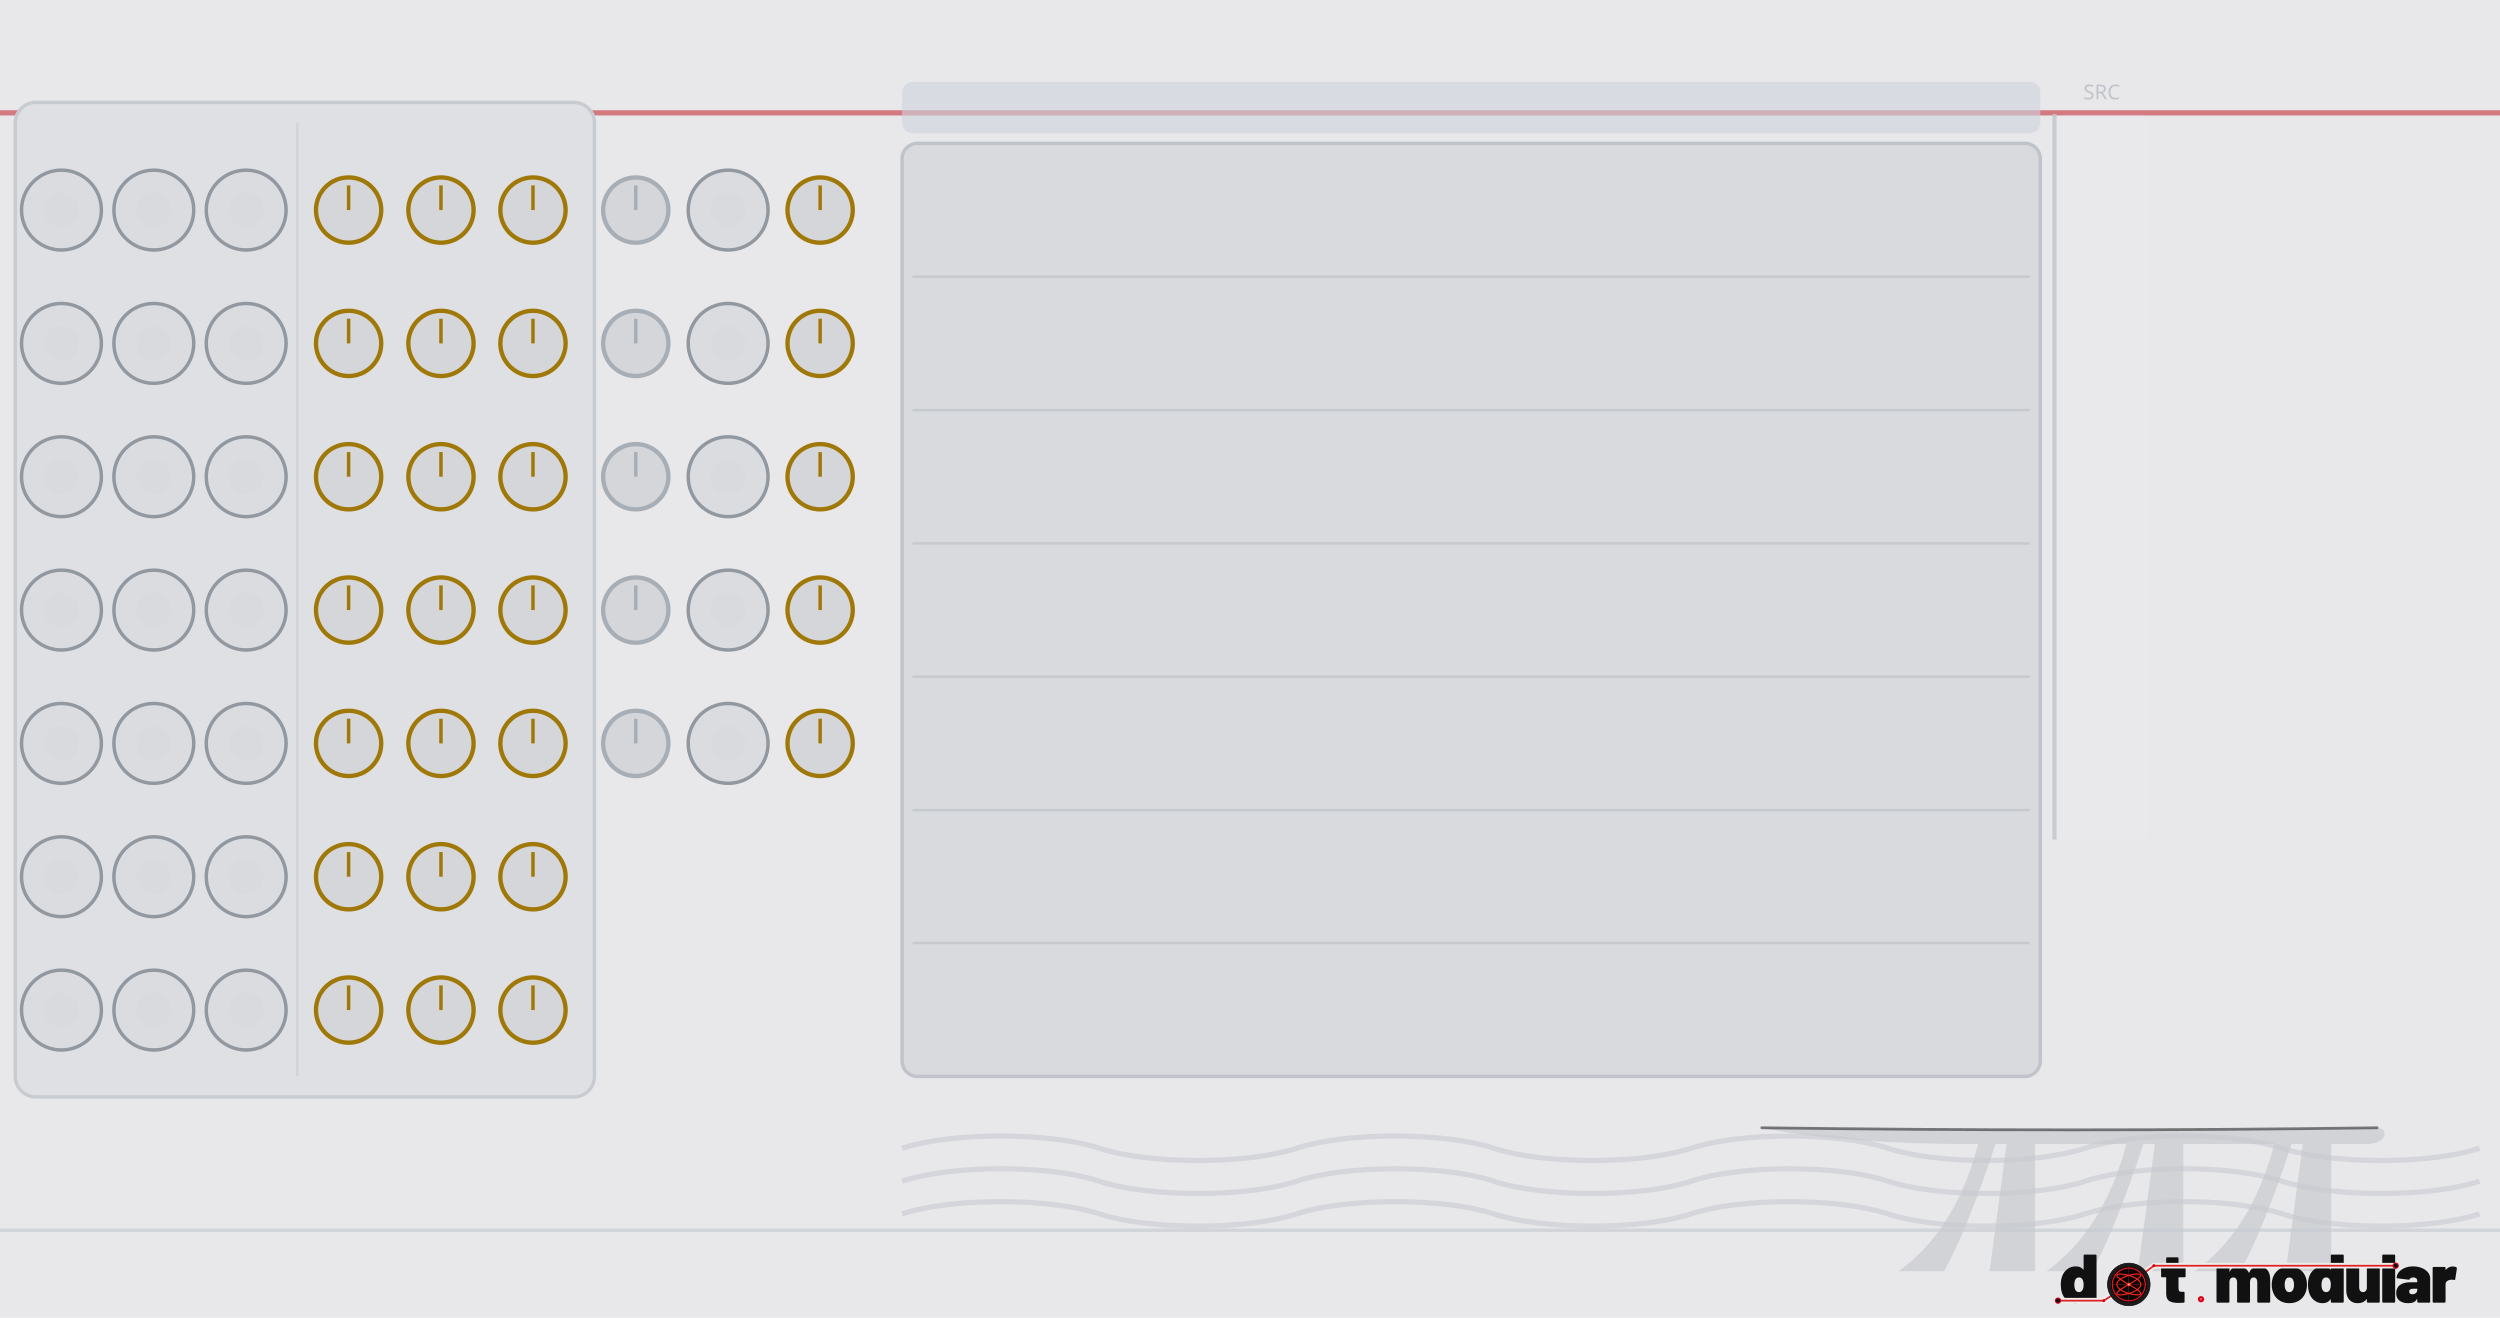
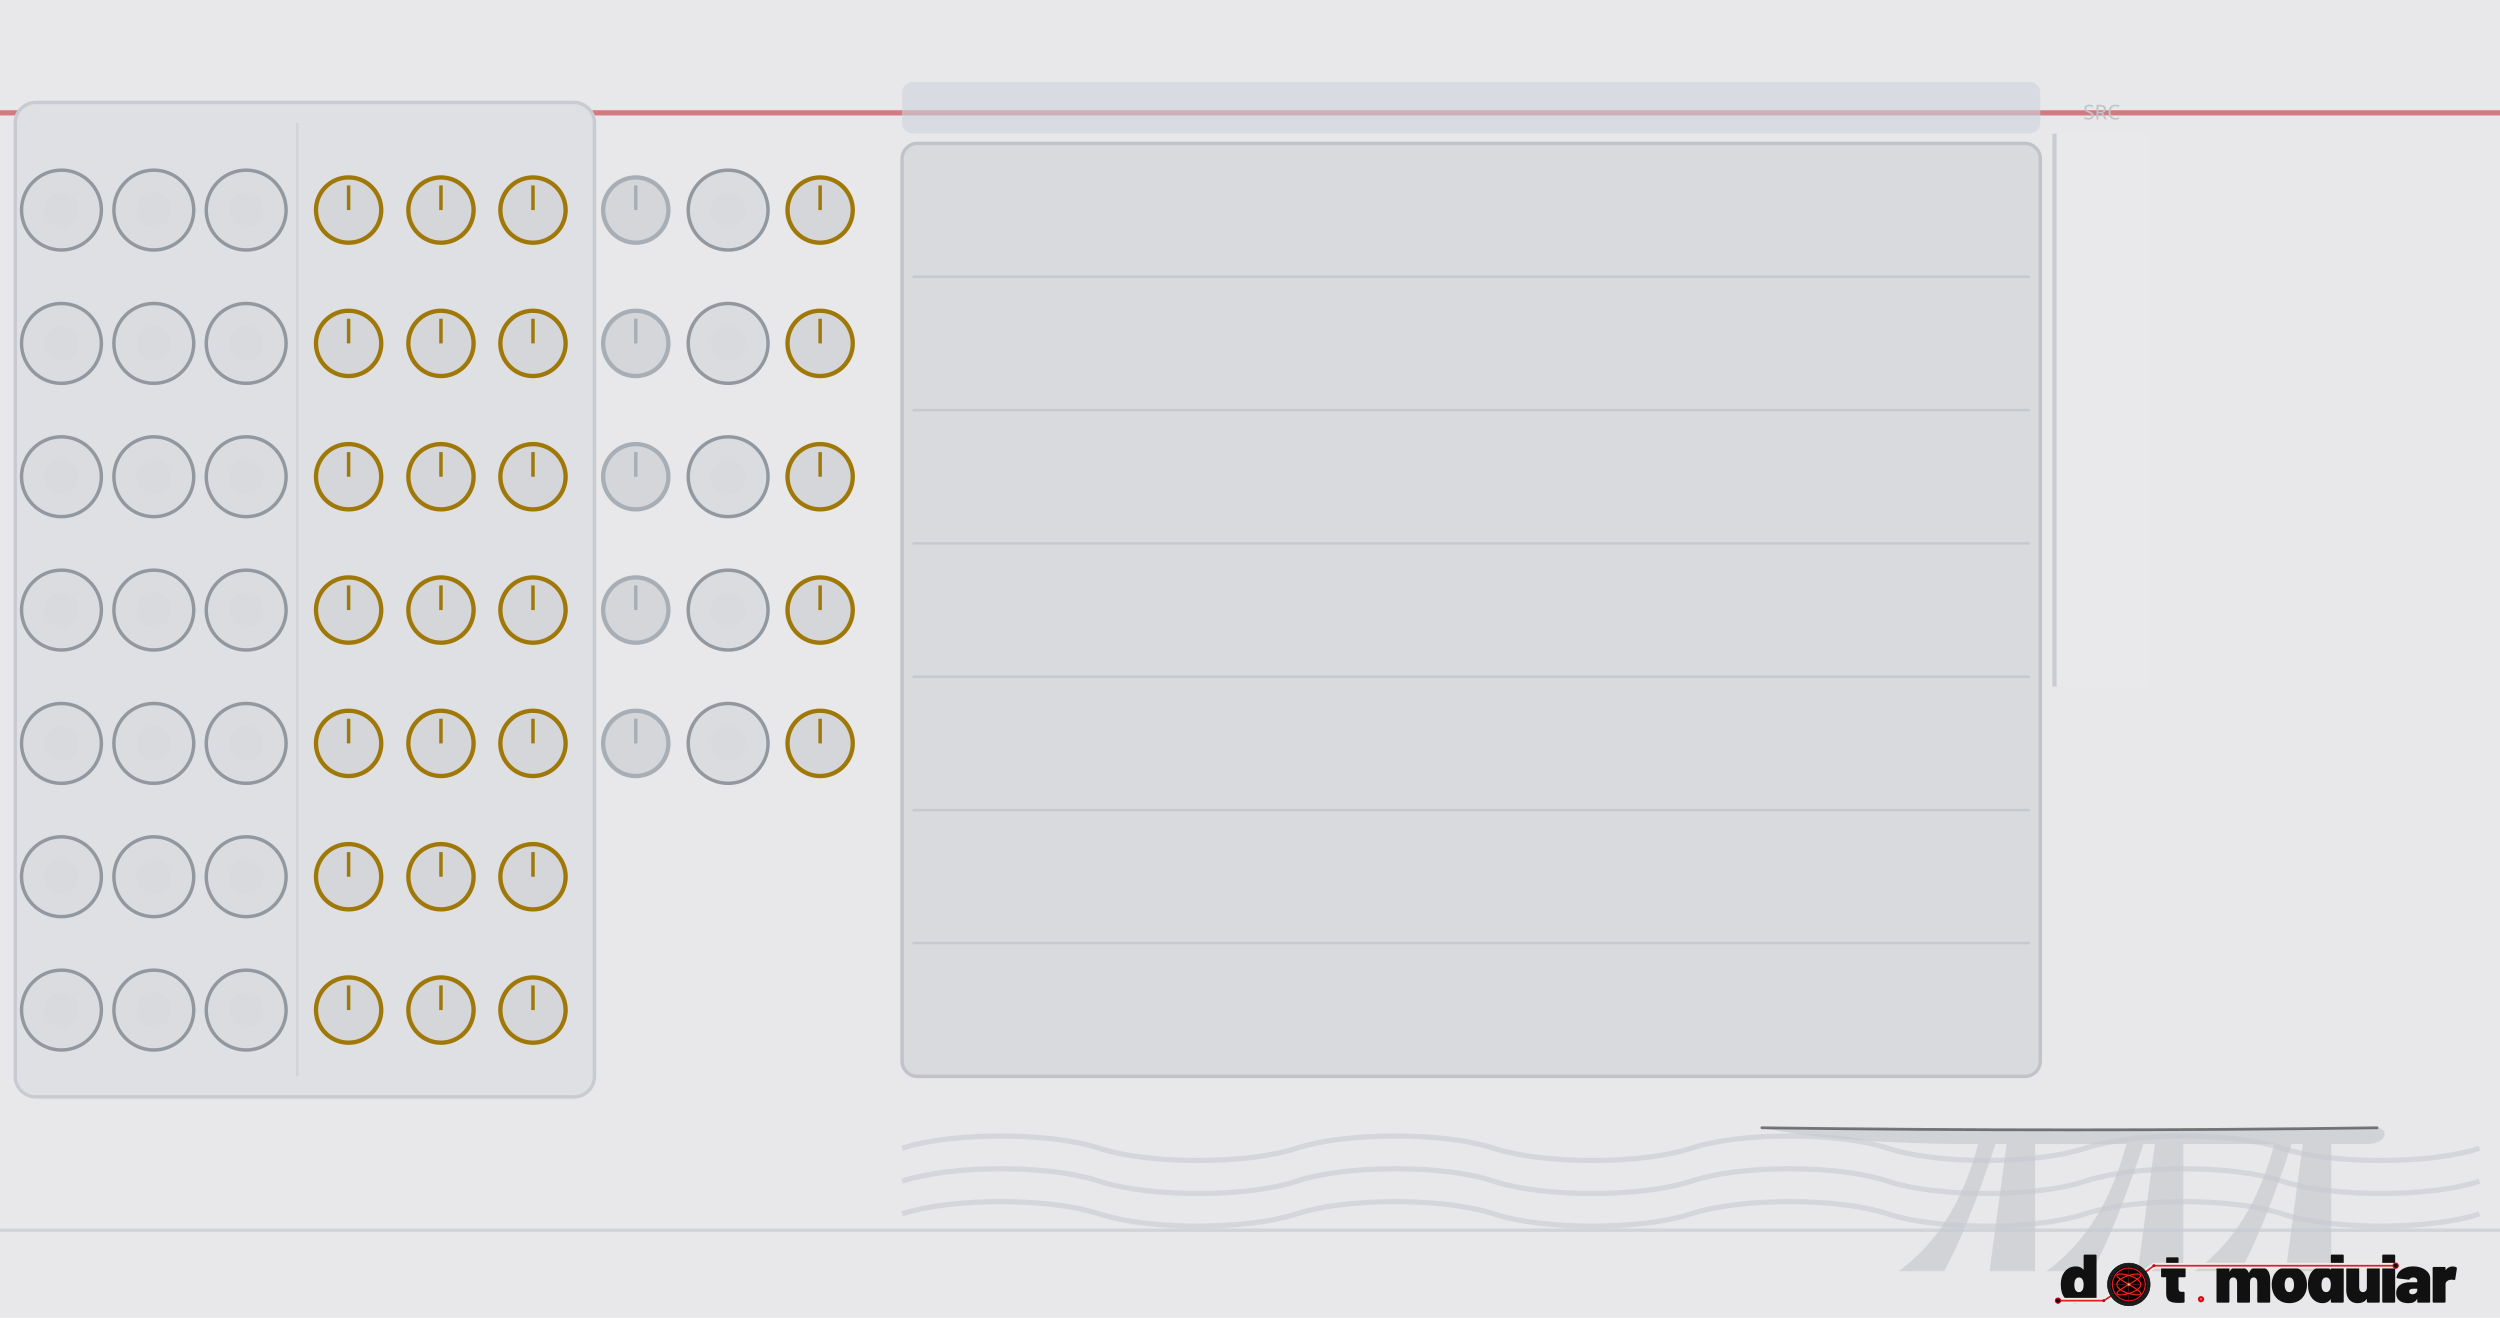
<svg xmlns="http://www.w3.org/2000/svg" width="720.0" height="379.43" viewBox="0 0 720.0 379.43">
  <g>
    <rect width="720.0" height="379.43" fill="#e8e8ea" />
    <path d="M 546.8 366.1 Q 563.2 354.3 569.7 329.5 L 574.7 329.5 Q 566.5 354.3 559.9 366.1 Z" fill="#cdcfd4" fill-opacity="0.85" />
    <path d="M 589.4 366.1 Q 605.8 354.3 612.4 329.5 L 617.3 329.5 Q 609.1 354.3 602.5 366.1 Z" fill="#cdcfd4" fill-opacity="0.85" />
    <path d="M 632.1 366.1 Q 648.5 354.3 655.0 329.5 L 660.0 329.5 Q 651.8 354.3 645.2 366.1 Z" fill="#cdcfd4" fill-opacity="0.85" />
    <polygon points="573.0,366.1 577.9,329.5 586.1,329.5 586.1,366.1" fill="#cdcfd4" fill-opacity="0.85" />
    <polygon points="615.7,366.1 620.6,329.5 628.8,329.5 628.8,366.1" fill="#cdcfd4" fill-opacity="0.85" />
    <polygon points="658.3,366.1 663.2,329.5 671.4,329.5 671.4,366.1" fill="#cdcfd4" fill-opacity="0.85" />
    <path d="M 507.4 324.8 Q 597.6 326.0 684.6 324.8 C 687.9 324.8 687.9 329.5 681.3 329.5 L 569.7 329.5 Q 530.4 329.5 507.4 324.8 Z" fill="#cdcfd4" fill-opacity="0.85" />
    <path d="M 507.4 324.8 Q 597.6 326.0 684.6 324.8" fill="none" stroke="#2a2a2e" stroke-width="0.8" stroke-opacity="0.595" stroke-linecap="round" />
    <path d="M 259.8 330.7 C 274.0 326.0 302.4 326.0 316.6 330.7 C 330.8 335.4 359.2 335.4 373.4 330.7 C 387.6 326.0 416.0 326.0 430.2 330.7 C 444.4 335.4 472.8 335.4 487.0 330.7 C 501.2 326.0 529.6 326.0 543.7 330.7 C 557.9 335.4 586.3 335.4 600.5 330.7 C 614.7 326.0 643.1 326.0 657.3 330.7 C 671.5 335.4 699.9 335.4 714.1 330.7 " fill="none" stroke="#c8cad0" stroke-width="1.5" stroke-opacity="0.6" />
    <path d="M 259.8 340.2 C 274.0 335.4 302.4 335.4 316.6 340.2 C 330.8 344.9 359.2 344.9 373.4 340.2 C 387.6 335.4 416.0 335.4 430.2 340.2 C 444.4 344.9 472.8 344.9 487.0 340.2 C 501.2 335.4 529.6 335.4 543.7 340.2 C 557.9 344.9 586.3 344.9 600.5 340.2 C 614.7 335.4 643.1 335.4 657.3 340.2 C 671.5 344.9 699.9 344.9 714.1 340.2 " fill="none" stroke="#c8cad0" stroke-width="1.5" stroke-opacity="0.6" />
    <path d="M 259.8 349.6 C 274.0 344.9 302.4 344.9 316.6 349.6 C 330.8 354.3 359.2 354.3 373.4 349.6 C 387.6 344.9 416.0 344.9 430.2 349.6 C 444.4 354.3 472.8 354.3 487.0 349.6 C 501.2 344.9 529.6 344.9 543.7 349.6 C 557.9 354.3 586.3 354.3 600.5 349.6 C 614.7 344.9 643.1 344.9 657.3 349.6 C 671.5 354.3 699.9 354.3 714.1 349.6 " fill="none" stroke="#c8cad0" stroke-width="1.5" stroke-opacity="0.6" />
    <line x1="0" y1="32.5" x2="720.0" y2="32.5" stroke="#c0202a" stroke-width="1.5" stroke-opacity="0.55" />
    <line x1="0" y1="354.3" x2="720.0" y2="354.3" stroke="#c8ccd2" stroke-width="1" stroke-opacity="0.7" />
    <rect x="4.4" y="29.5" width="166.8" height="286.4" rx="5.9" fill="#dfe0e3" stroke="#c8ccd2" stroke-width="1" />
    <line x1="85.6" y1="35.4" x2="85.6" y2="310.0" stroke="#c8ccd2" stroke-width="0.75" stroke-opacity="0.6" />
    <rect x="259.8" y="23.6" width="327.8" height="14.8" rx="3.0" fill="#cdd4dc" fill-opacity="0.6" />
    <rect x="259.8" y="41.3" width="327.8" height="268.7" rx="4.4" fill="#d8dade" stroke="#c0c4ca" stroke-width="1" />
    <line x1="262.8" y1="79.7" x2="584.6" y2="79.7" stroke="#c0c4ca" stroke-width="0.75" stroke-opacity="0.7" />
    <line x1="262.8" y1="118.1" x2="584.6" y2="118.1" stroke="#c0c4ca" stroke-width="0.75" stroke-opacity="0.7" />
    <line x1="262.8" y1="156.5" x2="584.6" y2="156.5" stroke="#c0c4ca" stroke-width="0.75" stroke-opacity="0.7" />
    <line x1="262.8" y1="194.9" x2="584.6" y2="194.9" stroke="#c0c4ca" stroke-width="0.75" stroke-opacity="0.7" />
    <line x1="262.8" y1="233.3" x2="584.6" y2="233.3" stroke="#c0c4ca" stroke-width="0.75" stroke-opacity="0.7" />
    <line x1="262.8" y1="271.6" x2="584.6" y2="271.6" stroke="#c0c4ca" stroke-width="0.75" stroke-opacity="0.7" />
-     <rect x="591.5" y="32.8" width="27.7" height="209.1" rx="3.0" fill="#ffffff" fill-opacity="0.05" />
-     <line x1="591.7" y1="32.8" x2="591.7" y2="241.8" stroke="#c0c4ca" stroke-width="1.2" stroke-opacity="0.8" />
-     <text x="605.3" y="28.6" font-family="sans-serif" font-size="5.9" fill="#c0c4ca" text-anchor="middle">SRC</text>
+     <rect x="591.5" y="38.5" width="27.7" height="159.2" rx="3.0" fill="#ffffff" fill-opacity="0.05" />
+     <line x1="591.7" y1="38.5" x2="591.7" y2="197.7" stroke="#c0c4ca" stroke-width="1.2" stroke-opacity="0.8" />
+     <text x="605.3" y="34.4" font-family="sans-serif" font-size="5.9" fill="#c0c4ca" text-anchor="middle">SRC</text>
  </g>
  <g>
    <g transform="translate(590.55,360.24) scale(0.17977) translate(-26.00,-65.00)">
      <g transform="translate(40.00,148.00) scale(0.11,-0.11)">
        <path d="M370 700H528Q535 700 539.0 696.0Q543 692 543 685V15Q543 8 539.0 4.0Q535 0 528 0H370Q363 0 359.0 4.0Q355 8 355 15V45Q355 48 353.0 49.0Q351 50 349 47Q312 -8 233 -8Q166 -8 112.5 34.5Q59 77 37 150Q22 200 22 262Q22 334 44 390Q68 451 119.0 489.5Q170 528 241 528Q314 528 349 482Q351 480 353.0 480.5Q355 481 355 484V685Q355 692 359.0 696.0Q363 700 370 700ZM355 259Q355 307 339 336Q321 367 287 367Q251 367 234 334Q219 306 219 259Q219 214 234 186Q252 153 287 153Q322 153 340 187Q355 216 355 259Z" fill="#111111" />
      </g>
      <g transform="translate(201.37,148.00) scale(0.11,-0.11)">
        <path d="M358 370H275Q270 370 270 365V208Q270 158 306 158H343Q350 158 354.0 154.0Q358 150 358 143V15Q358 1 343 -1Q304 -4 268 -4Q177 -4 134.0 24.0Q91 52 90 130V365Q90 370 85 370H31Q24 370 20.0 374.0Q16 378 16 385V505Q16 512 20.0 516.0Q24 520 31 520H85Q90 520 90 525V645Q90 652 94.0 656.0Q98 660 105 660H255Q262 660 266.0 656.0Q270 652 270 645V525Q270 520 275 520H358Q365 520 369.0 516.0Q373 512 373 505V385Q373 378 369.0 374.0Q365 370 358 370Z" fill="#111111" />
      </g>
      <g transform="translate(288.27,148.00) scale(0.11,-0.11)">
        <path d="M815 341V15Q815 8 811.0 4.0Q807 0 800 0H642Q635 0 631.0 4.0Q627 8 627 15V300Q627 330 612.5 348.5Q598 367 575 367Q551 367 536.0 348.5Q521 330 521 300V15Q521 8 517.0 4.0Q513 0 506 0H348Q341 0 337.0 4.0Q333 8 333 15V300Q333 330 317.5 348.5Q302 367 277 367Q255 367 240.5 353.5Q226 340 222 317Q221 315 221 311V15Q221 8 217.0 4.0Q213 0 206 0H48Q41 0 37.0 4.0Q33 8 33 15V505Q33 512 37.0 516.0Q41 520 48 520H206Q213 520 217.0 516.0Q221 512 221 505V455Q221 451 223.0 451.0Q225 451 227 454Q265 528 355 528Q406 528 444.5 504.5Q483 481 503 437Q506 432 509 438Q529 483 564.5 505.5Q600 528 648 528Q727 528 771.0 479.0Q815 430 815 341Z" fill="#111111" />
      </g>
      <g transform="translate(377.92,148.00) scale(0.11,-0.11)">
        <path d="M32 181Q22 217 22 261Q22 310 34 350Q58 433 122.5 480.5Q187 528 280 528Q373 528 436.5 480.5Q500 433 524 352Q536 310 536 263Q536 225 528 187Q507 97 441.5 44.5Q376 -8 279 -8Q184 -8 118.5 43.0Q53 94 32 181ZM343 217Q347 236 347 262Q347 285 342 308Q327 367 279 367Q229 367 216 308Q211 291 211 262Q211 236 215 217Q230 153 279 153Q305 153 321.0 170.5Q337 188 343 217Z" fill="#111111" />
      </g>
      <g transform="translate(436.00,148.00) scale(0.11,-0.11)">
        <path d="M370 700H528Q535 700 539.0 696.0Q543 692 543 685V15Q543 8 539.0 4.0Q535 0 528 0H370Q363 0 359.0 4.0Q355 8 355 15V45Q355 48 353.0 49.0Q351 50 349 47Q312 -8 233 -8Q166 -8 112.5 34.5Q59 77 37 150Q22 200 22 262Q22 334 44 390Q68 451 119.0 489.5Q170 528 241 528Q314 528 349 482Q351 480 353.0 480.5Q355 481 355 484V685Q355 692 359.0 696.0Q363 700 370 700ZM355 259Q355 307 339 336Q321 367 287 367Q251 367 234 334Q219 306 219 259Q219 214 234 186Q252 153 287 153Q322 153 340 187Q355 216 355 259Z" fill="#111111" />
      </g>
      <g transform="translate(496.39,148.00) scale(0.11,-0.11)">
        <path d="M346 520H504Q511 520 515.0 516.0Q519 512 519 505V15Q519 8 515.0 4.0Q511 0 504 0H346Q339 0 335.0 4.0Q331 8 331 15V48Q331 51 329.0 52.0Q327 53 325 50Q284 -8 197 -8Q121 -8 76.0 41.5Q31 91 31 179V505Q31 512 35.0 516.0Q39 520 46 520H204Q211 520 215.0 516.0Q219 512 219 505V220Q219 190 234.5 171.5Q250 153 275 153Q297 153 311.5 166.5Q326 180 330 203Q331 205 331 209V505Q331 512 335.0 516.0Q339 520 346 520Z" fill="#111111" />
      </g>
      <g transform="translate(553.81,148.00) scale(0.11,-0.11)">
        <path d="M33 15V685Q33 692 37.0 696.0Q41 700 48 700H206Q213 700 217.0 696.0Q221 692 221 685V15Q221 8 217.0 4.0Q213 0 206 0H48Q41 0 37.0 4.0Q33 8 33 15Z" fill="#111111" />
      </g>
      <g transform="translate(578.45,148.00) scale(0.11,-0.11)">
        <path d="M507 355V15Q507 8 503.0 4.0Q499 0 492 0H334Q327 0 323.0 4.0Q319 8 319 15V50Q319 54 317.5 54.5Q316 55 314 52Q297 21 267.0 6.5Q237 -8 188 -8Q106 -8 59.0 29.5Q12 67 12 139Q12 215 65.5 256.0Q119 297 221 297H314Q319 297 319 302V320Q319 341 303.5 354.0Q288 367 262 367Q244 367 230.0 361.0Q216 355 210 345Q206 338 202.5 335.5Q199 333 193 334L32 354Q18 356 18 366Q22 411 54.0 448.0Q86 485 139.5 506.5Q193 528 259 528Q327 528 384.0 505.0Q441 482 474.0 442.0Q507 402 507 355ZM319 185V198Q319 203 314 203H264Q201 203 201 162Q201 144 212.5 133.0Q224 122 246 122Q278 122 298.5 139.0Q319 156 319 185Z" fill="#111111" />
      </g>
      <g transform="translate(634.55,148.00) scale(0.11,-0.11)">
        <path d="M379 514Q388 509 386 495L362 341Q361 333 356.5 331.0Q352 329 344 331Q326 335 312 335Q297 335 284 332Q258 327 239.5 310.5Q221 294 221 266V15Q221 8 217.0 4.0Q213 0 206 0H48Q41 0 37.0 4.0Q33 8 33 15V505Q33 512 37.0 516.0Q41 520 48 520H206Q213 520 217.0 516.0Q221 512 221 505V481Q221 478 223.0 477.0Q225 476 226 478Q264 527 325 527Q359 527 379 514Z" fill="#111111" />
      </g>
      <path d="M 38.0,144.8 L 111.3,144.8 L 151.4,118.8 L 191.6,88.8 L 578.9,88.8" fill="none" stroke="#f0ede8" stroke-width="9.0" stroke-linecap="round" stroke-linejoin="round" />
      <path d="M 38.0,144.8 L 111.3,144.8 L 151.4,118.8 L 191.6,88.8 L 578.9,88.8" fill="none" stroke="#d4001a" stroke-width="2.60" stroke-linecap="round" stroke-linejoin="round" />
      <path d="M 38.0,144.8 L 111.3,144.8 L 151.4,118.8 L 191.6,88.8 L 578.9,88.8" fill="none" stroke="#ff5533" stroke-width="0.88" stroke-linecap="round" stroke-linejoin="round" opacity="0.7" />
      <circle cx="38.0" cy="144.8" r="4.2" fill="#0d0d0d" stroke="#d4001a" stroke-width="1.76" />
      <circle cx="578.9" cy="88.8" r="4.2" fill="#0d0d0d" stroke="#d4001a" stroke-width="1.76" />
      <circle cx="111.3" cy="144.8" r="2.4" fill="#d4001a" />
      <circle cx="191.6" cy="88.8" r="2.4" fill="#d4001a" />
      <g transform="translate(151.430,118.850)">
        <circle r="34.100" fill="#1c1c1c" stroke="#000000" stroke-width="1.023" />
        <circle r="28.644" fill="#0a0202" />
        <g stroke="#a83020" stroke-width="0.682" opacity="0.9">
          <line x1="-28.644" y1="0" x2="28.644" y2="0" />
          <line x1="0" y1="-28.644" x2="0" y2="28.644" />
        </g>
        <g stroke="#7a2018" stroke-width="0.443" opacity="0.6">
          <line x1="-28.644" y1="-14.322" x2="28.644" y2="-14.322" />
          <line x1="-14.322" y1="-28.644" x2="-14.322" y2="28.644" />
          <line x1="-28.644" y1="14.322" x2="28.644" y2="14.322" />
          <line x1="14.322" y1="-28.644" x2="14.322" y2="28.644" />
        </g>
        <path d="M 19.10,0.00 L 19.01,1.05 L 18.76,2.09 L 18.34,3.13 L 17.76,4.16 L 17.01,5.16 L 16.12,6.15 L 15.09,7.11 L 13.92,8.05 L 12.63,8.95 L 11.22,9.82 L 9.72,10.65 L 8.13,11.44 L 6.47,12.18 L 4.75,12.87 L 2.99,13.52 L 1.20,14.11 L -0.60,14.64 L -2.39,15.12 L -4.17,15.54 L -5.90,15.89 L -7.58,16.18 L -9.20,16.41 L -10.73,16.58 L -12.17,16.68 L -13.50,16.71 L -14.71,16.68 L -15.79,16.58 L -16.73,16.41 L -17.53,16.18 L -18.16,15.89 L -18.64,15.54 L -18.95,15.12 L -19.09,14.64 L -19.06,14.11 L -18.86,13.52 L -18.50,12.87 L -17.97,12.18 L -17.28,11.44 L -16.44,10.65 L -15.45,9.82 L -14.32,8.95 L -13.07,8.05 L -11.70,7.11 L -10.23,6.15 L -8.67,5.16 L -7.03,4.16 L -5.33,3.13 L -3.58,2.09 L -1.80,1.05 L -0.00,0.00 L 1.80,-1.05 L 3.58,-2.09 L 5.33,-3.13 L 7.03,-4.16 L 8.67,-5.16 L 10.23,-6.15 L 11.70,-7.11 L 13.07,-8.05 L 14.32,-8.95 L 15.45,-9.82 L 16.44,-10.65 L 17.28,-11.44 L 17.97,-12.18 L 18.50,-12.87 L 18.86,-13.52 L 19.06,-14.11 L 19.09,-14.64 L 18.95,-15.12 L 18.64,-15.54 L 18.16,-15.89 L 17.53,-16.18 L 16.73,-16.41 L 15.79,-16.58 L 14.71,-16.68 L 13.50,-16.71 L 12.17,-16.68 L 10.73,-16.58 L 9.20,-16.41 L 7.58,-16.18 L 5.90,-15.89 L 4.17,-15.54 L 2.39,-15.12 L 0.60,-14.64 L -1.20,-14.11 L -2.99,-13.52 L -4.75,-12.87 L -6.47,-12.18 L -8.13,-11.44 L -9.72,-10.65 L -11.22,-9.82 L -12.63,-8.95 L -13.92,-8.05 L -15.09,-7.11 L -16.12,-6.15 L -17.01,-5.16 L -17.76,-4.16 L -18.34,-3.13 L -18.76,-2.09 L -19.01,-1.05 L -19.10,-0.00 L -19.01,1.05 L -18.76,2.09 L -18.34,3.13 L -17.76,4.16 L -17.01,5.16 L -16.12,6.15 L -15.09,7.11 L -13.92,8.05 L -12.63,8.95 L -11.22,9.82 L -9.72,10.65 L -8.13,11.44 L -6.47,12.18 L -4.75,12.87 L -2.99,13.52 L -1.20,14.11 L 0.60,14.64 L 2.39,15.12 L 4.17,15.54 L 5.90,15.89 L 7.58,16.18 L 9.20,16.41 L 10.73,16.58 L 12.17,16.68 L 13.50,16.71 L 14.71,16.68 L 15.79,16.58 L 16.73,16.41 L 17.53,16.18 L 18.16,15.89 L 18.64,15.54 L 18.95,15.12 L 19.09,14.64 L 19.06,14.11 L 18.86,13.52 L 18.50,12.87 L 17.97,12.18 L 17.28,11.44 L 16.44,10.65 L 15.45,9.82 L 14.32,8.95 L 13.07,8.05 L 11.70,7.11 L 10.23,6.15 L 8.67,5.16 L 7.03,4.16 L 5.33,3.13 L 3.58,2.09 L 1.80,1.05 L 0.00,0.00 L -1.80,-1.05 L -3.58,-2.09 L -5.33,-3.13 L -7.03,-4.16 L -8.67,-5.16 L -10.23,-6.15 L -11.70,-7.11 L -13.07,-8.05 L -14.32,-8.95 L -15.45,-9.82 L -16.44,-10.65 L -17.28,-11.44 L -17.97,-12.18 L -18.50,-12.87 L -18.86,-13.52 L -19.06,-14.11 L -19.09,-14.64 L -18.95,-15.12 L -18.64,-15.54 L -18.16,-15.89 L -17.53,-16.18 L -16.73,-16.41 L -15.79,-16.58 L -14.71,-16.68 L -13.50,-16.71 L -12.17,-16.68 L -10.73,-16.58 L -9.20,-16.41 L -7.58,-16.18 L -5.90,-15.89 L -4.17,-15.54 L -2.39,-15.12 L -0.60,-14.64 L 1.20,-14.11 L 2.99,-13.52 L 4.75,-12.87 L 6.47,-12.18 L 8.13,-11.44 L 9.72,-10.65 L 11.22,-9.82 L 12.63,-8.95 L 13.92,-8.05 L 15.09,-7.11 L 16.12,-6.15 L 17.01,-5.16 L 17.76,-4.16 L 18.34,-3.13 L 18.76,-2.09 L 19.01,-1.05 L 19.10,-0.00 Z" fill="none" stroke="#ff2a1a" stroke-width="1.705" stroke-linejoin="round" />
        <circle r="26.257" fill="none" stroke="#d4001a" stroke-width="1.876" />
        <circle r="26.257" fill="none" stroke="#ff5533" stroke-width="0.614" opacity="0.7" />
        <circle r="2.899" fill="#ff3322" />
        <circle r="1.364" fill="#ffccbb" />
      </g>
      <circle cx="267.1" cy="142.5" r="5.0" fill="#d4001a" />
      <circle cx="267.1" cy="142.5" r="2.0" fill="#ff5544" />
    </g>
  </g>
  <g>
    <circle cx="17.7" cy="60.5" r="11.5" fill="#dadce0" stroke="#9298a0" stroke-width="1" />
    <circle cx="17.7" cy="60.5" r="5.0" fill="#d8dade" />
    <circle cx="44.3" cy="60.5" r="11.5" fill="#dadce0" stroke="#9298a0" stroke-width="1" />
    <circle cx="44.3" cy="60.5" r="5.0" fill="#d8dade" />
    <circle cx="70.9" cy="60.5" r="11.5" fill="#dadce0" stroke="#9298a0" stroke-width="1" />
    <circle cx="70.9" cy="60.5" r="5.0" fill="#d8dade" />
    <circle cx="100.4" cy="60.5" r="9.4" fill="#d4d6d9" stroke="#a07808" stroke-width="1.25" />
    <line x1="100.4" y1="60.5" x2="100.4" y2="53.4" stroke="#a07808" stroke-width="1" />
    <circle cx="127.0" cy="60.5" r="9.4" fill="#d4d6d9" stroke="#a07808" stroke-width="1.25" />
    <line x1="127.0" y1="60.5" x2="127.0" y2="53.4" stroke="#a07808" stroke-width="1" />
    <circle cx="153.5" cy="60.5" r="9.4" fill="#d4d6d9" stroke="#a07808" stroke-width="1.25" />
    <line x1="153.5" y1="60.5" x2="153.5" y2="53.4" stroke="#a07808" stroke-width="1" />
    <circle cx="17.7" cy="98.9" r="11.5" fill="#dadce0" stroke="#9298a0" stroke-width="1" />
    <circle cx="17.7" cy="98.9" r="5.0" fill="#d8dade" />
    <circle cx="44.3" cy="98.9" r="11.5" fill="#dadce0" stroke="#9298a0" stroke-width="1" />
    <circle cx="44.3" cy="98.9" r="5.0" fill="#d8dade" />
    <circle cx="70.9" cy="98.9" r="11.5" fill="#dadce0" stroke="#9298a0" stroke-width="1" />
    <circle cx="70.9" cy="98.9" r="5.0" fill="#d8dade" />
    <circle cx="100.4" cy="98.9" r="9.4" fill="#d4d6d9" stroke="#a07808" stroke-width="1.25" />
    <line x1="100.4" y1="98.9" x2="100.4" y2="91.8" stroke="#a07808" stroke-width="1" />
    <circle cx="127.0" cy="98.9" r="9.4" fill="#d4d6d9" stroke="#a07808" stroke-width="1.25" />
    <line x1="127.0" y1="98.9" x2="127.0" y2="91.8" stroke="#a07808" stroke-width="1" />
    <circle cx="153.5" cy="98.9" r="9.4" fill="#d4d6d9" stroke="#a07808" stroke-width="1.25" />
    <line x1="153.5" y1="98.9" x2="153.5" y2="91.8" stroke="#a07808" stroke-width="1" />
+     <circle cx="17.7" cy="137.3" r="11.5" fill="#dadce0" stroke="#9298a0" stroke-width="1" />
+     <circle cx="17.7" cy="137.3" r="5.0" fill="#d8dade" />
+     <circle cx="44.3" cy="137.3" r="11.5" fill="#dadce0" stroke="#9298a0" stroke-width="1" />
+     <circle cx="44.3" cy="137.3" r="5.0" fill="#d8dade" />
+     <circle cx="70.9" cy="137.3" r="11.5" fill="#dadce0" stroke="#9298a0" stroke-width="1" />
+     <circle cx="70.9" cy="137.3" r="5.0" fill="#d8dade" />
+     <circle cx="100.4" cy="137.3" r="9.4" fill="#d4d6d9" stroke="#a07808" stroke-width="1.25" />
+     <line x1="100.4" y1="137.3" x2="100.4" y2="130.2" stroke="#a07808" stroke-width="1" />
+     <circle cx="127.0" cy="137.3" r="9.4" fill="#d4d6d9" stroke="#a07808" stroke-width="1.25" />
+     <line x1="127.0" y1="137.3" x2="127.0" y2="130.2" stroke="#a07808" stroke-width="1" />
+     <circle cx="153.5" cy="137.3" r="9.4" fill="#d4d6d9" stroke="#a07808" stroke-width="1.25" />
+     <line x1="153.5" y1="137.3" x2="153.5" y2="130.2" stroke="#a07808" stroke-width="1" />
    <circle cx="17.7" cy="175.7" r="11.5" fill="#dadce0" stroke="#9298a0" stroke-width="1" />
    <circle cx="17.7" cy="175.7" r="5.0" fill="#d8dade" />
    <circle cx="44.3" cy="175.7" r="11.5" fill="#dadce0" stroke="#9298a0" stroke-width="1" />
    <circle cx="44.3" cy="175.7" r="5.0" fill="#d8dade" />
    <circle cx="70.9" cy="175.7" r="11.5" fill="#dadce0" stroke="#9298a0" stroke-width="1" />
    <circle cx="70.9" cy="175.7" r="5.0" fill="#d8dade" />
    <circle cx="100.4" cy="175.7" r="9.4" fill="#d4d6d9" stroke="#a07808" stroke-width="1.25" />
    <line x1="100.4" y1="175.7" x2="100.4" y2="168.6" stroke="#a07808" stroke-width="1" />
    <circle cx="127.0" cy="175.7" r="9.4" fill="#d4d6d9" stroke="#a07808" stroke-width="1.25" />
    <line x1="127.0" y1="175.7" x2="127.0" y2="168.6" stroke="#a07808" stroke-width="1" />
    <circle cx="153.5" cy="175.7" r="9.4" fill="#d4d6d9" stroke="#a07808" stroke-width="1.25" />
    <line x1="153.5" y1="175.7" x2="153.5" y2="168.6" stroke="#a07808" stroke-width="1" />
    <circle cx="17.7" cy="214.1" r="11.5" fill="#dadce0" stroke="#9298a0" stroke-width="1" />
    <circle cx="17.7" cy="214.1" r="5.0" fill="#d8dade" />
    <circle cx="44.3" cy="214.1" r="11.5" fill="#dadce0" stroke="#9298a0" stroke-width="1" />
    <circle cx="44.3" cy="214.1" r="5.0" fill="#d8dade" />
    <circle cx="70.9" cy="214.1" r="11.5" fill="#dadce0" stroke="#9298a0" stroke-width="1" />
    <circle cx="70.9" cy="214.1" r="5.0" fill="#d8dade" />
    <circle cx="100.4" cy="214.1" r="9.4" fill="#d4d6d9" stroke="#a07808" stroke-width="1.25" />
    <line x1="100.4" y1="214.1" x2="100.4" y2="207.0" stroke="#a07808" stroke-width="1" />
    <circle cx="127.0" cy="214.1" r="9.4" fill="#d4d6d9" stroke="#a07808" stroke-width="1.25" />
    <line x1="127.0" y1="214.1" x2="127.0" y2="207.0" stroke="#a07808" stroke-width="1" />
    <circle cx="153.5" cy="214.1" r="9.4" fill="#d4d6d9" stroke="#a07808" stroke-width="1.25" />
    <line x1="153.5" y1="214.1" x2="153.5" y2="207.0" stroke="#a07808" stroke-width="1" />
    <circle cx="17.7" cy="252.5" r="11.5" fill="#dadce0" stroke="#9298a0" stroke-width="1" />
    <circle cx="17.7" cy="252.5" r="5.0" fill="#d8dade" />
    <circle cx="44.3" cy="252.5" r="11.5" fill="#dadce0" stroke="#9298a0" stroke-width="1" />
    <circle cx="44.3" cy="252.5" r="5.0" fill="#d8dade" />
    <circle cx="70.9" cy="252.5" r="11.5" fill="#dadce0" stroke="#9298a0" stroke-width="1" />
    <circle cx="70.9" cy="252.5" r="5.0" fill="#d8dade" />
    <circle cx="100.4" cy="252.5" r="9.4" fill="#d4d6d9" stroke="#a07808" stroke-width="1.25" />
    <line x1="100.4" y1="252.5" x2="100.4" y2="245.4" stroke="#a07808" stroke-width="1" />
    <circle cx="127.0" cy="252.5" r="9.4" fill="#d4d6d9" stroke="#a07808" stroke-width="1.25" />
    <line x1="127.0" y1="252.5" x2="127.0" y2="245.4" stroke="#a07808" stroke-width="1" />
    <circle cx="153.5" cy="252.5" r="9.4" fill="#d4d6d9" stroke="#a07808" stroke-width="1.25" />
    <line x1="153.5" y1="252.5" x2="153.5" y2="245.4" stroke="#a07808" stroke-width="1" />
    <circle cx="17.7" cy="290.9" r="11.5" fill="#dadce0" stroke="#9298a0" stroke-width="1" />
    <circle cx="17.7" cy="290.9" r="5.0" fill="#d8dade" />
    <circle cx="44.3" cy="290.9" r="11.5" fill="#dadce0" stroke="#9298a0" stroke-width="1" />
    <circle cx="44.3" cy="290.9" r="5.0" fill="#d8dade" />
    <circle cx="70.9" cy="290.9" r="11.5" fill="#dadce0" stroke="#9298a0" stroke-width="1" />
    <circle cx="70.9" cy="290.9" r="5.0" fill="#d8dade" />
    <circle cx="100.4" cy="290.9" r="9.4" fill="#d4d6d9" stroke="#a07808" stroke-width="1.25" />
    <line x1="100.4" y1="290.9" x2="100.4" y2="283.8" stroke="#a07808" stroke-width="1" />
    <circle cx="127.0" cy="290.9" r="9.4" fill="#d4d6d9" stroke="#a07808" stroke-width="1.25" />
    <line x1="127.0" y1="290.9" x2="127.0" y2="283.8" stroke="#a07808" stroke-width="1" />
    <circle cx="153.5" cy="290.9" r="9.4" fill="#d4d6d9" stroke="#a07808" stroke-width="1.25" />
    <line x1="153.5" y1="290.9" x2="153.5" y2="283.8" stroke="#a07808" stroke-width="1" />
    <circle cx="183.1" cy="175.7" r="9.4" fill="#d4d6d9" stroke="#a8aeb6" stroke-width="1.25" />
    <line x1="183.1" y1="175.7" x2="183.1" y2="168.6" stroke="#a8aeb6" stroke-width="1" />
    <circle cx="209.7" cy="175.7" r="11.5" fill="#dadce0" stroke="#9298a0" stroke-width="1" />
    <circle cx="209.7" cy="175.7" r="5.0" fill="#d8dade" />
    <circle cx="236.2" cy="175.7" r="9.4" fill="#d4d6d9" stroke="#a07808" stroke-width="1.25" />
    <line x1="236.2" y1="175.7" x2="236.2" y2="168.6" stroke="#a07808" stroke-width="1" />
    <circle cx="183.1" cy="60.5" r="9.4" fill="#d4d6d9" stroke="#a8aeb6" stroke-width="1.25" />
    <line x1="183.1" y1="60.5" x2="183.1" y2="53.4" stroke="#a8aeb6" stroke-width="1" />
    <circle cx="209.7" cy="60.5" r="11.5" fill="#dadce0" stroke="#9298a0" stroke-width="1" />
    <circle cx="209.7" cy="60.5" r="5.0" fill="#d8dade" />
    <circle cx="236.2" cy="60.5" r="9.4" fill="#d4d6d9" stroke="#a07808" stroke-width="1.25" />
    <line x1="236.2" y1="60.5" x2="236.2" y2="53.4" stroke="#a07808" stroke-width="1" />
    <circle cx="183.1" cy="98.9" r="9.4" fill="#d4d6d9" stroke="#a8aeb6" stroke-width="1.25" />
    <line x1="183.1" y1="98.9" x2="183.1" y2="91.8" stroke="#a8aeb6" stroke-width="1" />
    <circle cx="209.7" cy="98.9" r="11.5" fill="#dadce0" stroke="#9298a0" stroke-width="1" />
    <circle cx="209.7" cy="98.9" r="5.0" fill="#d8dade" />
    <circle cx="236.2" cy="98.9" r="9.4" fill="#d4d6d9" stroke="#a07808" stroke-width="1.25" />
    <line x1="236.2" y1="98.9" x2="236.2" y2="91.8" stroke="#a07808" stroke-width="1" />
    <circle cx="183.1" cy="214.1" r="9.4" fill="#d4d6d9" stroke="#a8aeb6" stroke-width="1.25" />
    <line x1="183.1" y1="214.1" x2="183.1" y2="207.0" stroke="#a8aeb6" stroke-width="1" />
    <circle cx="209.7" cy="214.1" r="11.5" fill="#dadce0" stroke="#9298a0" stroke-width="1" />
    <circle cx="209.7" cy="214.1" r="5.0" fill="#d8dade" />
    <circle cx="236.2" cy="214.1" r="9.4" fill="#d4d6d9" stroke="#a07808" stroke-width="1.25" />
    <line x1="236.2" y1="214.1" x2="236.2" y2="207.0" stroke="#a07808" stroke-width="1" />
-     <circle cx="17.7" cy="137.3" r="11.5" fill="#dadce0" stroke="#9298a0" stroke-width="1" />
-     <circle cx="17.7" cy="137.3" r="5.0" fill="#d8dade" />
-     <circle cx="44.3" cy="137.3" r="11.5" fill="#dadce0" stroke="#9298a0" stroke-width="1" />
-     <circle cx="44.3" cy="137.3" r="5.0" fill="#d8dade" />
-     <circle cx="70.9" cy="137.3" r="11.5" fill="#dadce0" stroke="#9298a0" stroke-width="1" />
-     <circle cx="70.9" cy="137.3" r="5.0" fill="#d8dade" />
-     <circle cx="100.4" cy="137.3" r="9.4" fill="#d4d6d9" stroke="#a07808" stroke-width="1.25" />
-     <line x1="100.4" y1="137.3" x2="100.4" y2="130.2" stroke="#a07808" stroke-width="1" />
-     <circle cx="127.0" cy="137.3" r="9.4" fill="#d4d6d9" stroke="#a07808" stroke-width="1.25" />
-     <line x1="127.0" y1="137.3" x2="127.0" y2="130.2" stroke="#a07808" stroke-width="1" />
-     <circle cx="153.5" cy="137.3" r="9.4" fill="#d4d6d9" stroke="#a07808" stroke-width="1.25" />
-     <line x1="153.5" y1="137.3" x2="153.5" y2="130.2" stroke="#a07808" stroke-width="1" />
    <circle cx="183.1" cy="137.3" r="9.4" fill="#d4d6d9" stroke="#a8aeb6" stroke-width="1.25" />
    <line x1="183.1" y1="137.3" x2="183.1" y2="130.2" stroke="#a8aeb6" stroke-width="1" />
    <circle cx="209.7" cy="137.3" r="11.5" fill="#dadce0" stroke="#9298a0" stroke-width="1" />
    <circle cx="209.7" cy="137.3" r="5.0" fill="#d8dade" />
    <circle cx="236.2" cy="137.3" r="9.4" fill="#d4d6d9" stroke="#a07808" stroke-width="1.25" />
    <line x1="236.2" y1="137.3" x2="236.2" y2="130.2" stroke="#a07808" stroke-width="1" />
  </g>
  <g>
    <circle id="input_0" cx="17.72" cy="60.53" r="0.5" fill="none" stroke="none" />
    <circle id="input_1" cx="44.29" cy="60.53" r="0.5" fill="none" stroke="none" />
    <circle id="input_2" cx="70.87" cy="60.53" r="0.5" fill="none" stroke="none" />
-     <circle id="param_22" cx="100.39" cy="60.53" r="0.5" fill="none" stroke="none" />
-     <circle id="param_23" cx="126.97" cy="60.53" r="0.5" fill="none" stroke="none" />
-     <circle id="param_24" cx="153.54" cy="60.53" r="0.5" fill="none" stroke="none" />
+     <circle id="param_26" cx="100.39" cy="60.53" r="0.5" fill="none" stroke="none" />
+     <circle id="param_27" cx="126.97" cy="60.53" r="0.5" fill="none" stroke="none" />
+     <circle id="param_28" cx="153.54" cy="60.53" r="0.5" fill="none" stroke="none" />
    <circle id="input_3" cx="17.72" cy="98.92" r="0.5" fill="none" stroke="none" />
    <circle id="input_4" cx="44.29" cy="98.92" r="0.5" fill="none" stroke="none" />
    <circle id="input_5" cx="70.87" cy="98.92" r="0.5" fill="none" stroke="none" />
-     <circle id="param_25" cx="100.39" cy="98.92" r="0.5" fill="none" stroke="none" />
-     <circle id="param_26" cx="126.97" cy="98.92" r="0.5" fill="none" stroke="none" />
-     <circle id="param_27" cx="153.54" cy="98.92" r="0.5" fill="none" stroke="none" />
-     <circle id="input_6" cx="17.72" cy="175.69" r="0.5" fill="none" stroke="none" />
-     <circle id="input_7" cx="44.29" cy="175.69" r="0.5" fill="none" stroke="none" />
-     <circle id="input_8" cx="70.87" cy="175.69" r="0.5" fill="none" stroke="none" />
-     <circle id="param_28" cx="100.39" cy="175.69" r="0.5" fill="none" stroke="none" />
-     <circle id="param_29" cx="126.97" cy="175.69" r="0.5" fill="none" stroke="none" />
-     <circle id="param_30" cx="153.54" cy="175.69" r="0.5" fill="none" stroke="none" />
-     <circle id="input_9" cx="17.72" cy="214.07" r="0.5" fill="none" stroke="none" />
-     <circle id="input_10" cx="44.29" cy="214.07" r="0.5" fill="none" stroke="none" />
-     <circle id="input_11" cx="70.87" cy="214.07" r="0.5" fill="none" stroke="none" />
-     <circle id="param_31" cx="100.39" cy="214.07" r="0.5" fill="none" stroke="none" />
-     <circle id="param_32" cx="126.97" cy="214.07" r="0.5" fill="none" stroke="none" />
-     <circle id="param_33" cx="153.54" cy="214.07" r="0.5" fill="none" stroke="none" />
-     <circle id="input_12" cx="17.72" cy="252.46" r="0.5" fill="none" stroke="none" />
-     <circle id="input_13" cx="44.29" cy="252.46" r="0.5" fill="none" stroke="none" />
-     <circle id="input_14" cx="70.87" cy="252.46" r="0.5" fill="none" stroke="none" />
-     <circle id="param_34" cx="100.39" cy="252.46" r="0.5" fill="none" stroke="none" />
-     <circle id="param_35" cx="126.97" cy="252.46" r="0.5" fill="none" stroke="none" />
-     <circle id="param_36" cx="153.54" cy="252.46" r="0.5" fill="none" stroke="none" />
-     <circle id="input_15" cx="17.72" cy="290.85" r="0.5" fill="none" stroke="none" />
-     <circle id="input_16" cx="44.29" cy="290.85" r="0.5" fill="none" stroke="none" />
-     <circle id="input_17" cx="70.87" cy="290.85" r="0.5" fill="none" stroke="none" />
-     <circle id="param_37" cx="100.39" cy="290.85" r="0.5" fill="none" stroke="none" />
-     <circle id="param_38" cx="126.97" cy="290.85" r="0.5" fill="none" stroke="none" />
-     <circle id="param_39" cx="153.54" cy="290.85" r="0.5" fill="none" stroke="none" />
-     <circle id="param_18" cx="183.07" cy="175.69" r="0.5" fill="none" stroke="none" />
-     <circle id="input_18" cx="209.65" cy="175.69" r="0.5" fill="none" stroke="none" />
-     <circle id="param_40" cx="236.22" cy="175.69" r="0.5" fill="none" stroke="none" />
-     <circle id="param_19" cx="183.07" cy="60.53" r="0.5" fill="none" stroke="none" />
-     <circle id="input_19" cx="209.65" cy="60.53" r="0.5" fill="none" stroke="none" />
-     <circle id="param_41" cx="236.22" cy="60.53" r="0.5" fill="none" stroke="none" />
-     <circle id="param_20" cx="183.07" cy="98.92" r="0.5" fill="none" stroke="none" />
-     <circle id="input_20" cx="209.65" cy="98.92" r="0.5" fill="none" stroke="none" />
-     <circle id="param_42" cx="236.22" cy="98.92" r="0.5" fill="none" stroke="none" />
-     <circle id="param_21" cx="183.07" cy="214.07" r="0.5" fill="none" stroke="none" />
-     <circle id="input_21" cx="209.65" cy="214.07" r="0.5" fill="none" stroke="none" />
-     <circle id="param_43" cx="236.22" cy="214.07" r="0.5" fill="none" stroke="none" />
+     <circle id="param_29" cx="100.39" cy="98.92" r="0.5" fill="none" stroke="none" />
+     <circle id="param_30" cx="126.97" cy="98.92" r="0.5" fill="none" stroke="none" />
+     <circle id="param_31" cx="153.54" cy="98.92" r="0.5" fill="none" stroke="none" />
+     <circle id="input_6" cx="17.72" cy="137.30" r="0.5" fill="none" stroke="none" />
+     <circle id="input_7" cx="44.29" cy="137.30" r="0.5" fill="none" stroke="none" />
+     <circle id="input_8" cx="70.87" cy="137.30" r="0.5" fill="none" stroke="none" />
+     <circle id="param_32" cx="100.39" cy="137.30" r="0.5" fill="none" stroke="none" />
+     <circle id="param_33" cx="126.97" cy="137.30" r="0.5" fill="none" stroke="none" />
+     <circle id="param_34" cx="153.54" cy="137.30" r="0.5" fill="none" stroke="none" />
+     <circle id="input_9" cx="17.72" cy="175.69" r="0.5" fill="none" stroke="none" />
+     <circle id="input_10" cx="44.29" cy="175.69" r="0.5" fill="none" stroke="none" />
+     <circle id="input_11" cx="70.87" cy="175.69" r="0.5" fill="none" stroke="none" />
+     <circle id="param_35" cx="100.39" cy="175.69" r="0.5" fill="none" stroke="none" />
+     <circle id="param_36" cx="126.97" cy="175.69" r="0.5" fill="none" stroke="none" />
+     <circle id="param_37" cx="153.54" cy="175.69" r="0.5" fill="none" stroke="none" />
+     <circle id="input_12" cx="17.72" cy="214.07" r="0.5" fill="none" stroke="none" />
+     <circle id="input_13" cx="44.29" cy="214.07" r="0.5" fill="none" stroke="none" />
+     <circle id="input_14" cx="70.87" cy="214.07" r="0.5" fill="none" stroke="none" />
+     <circle id="param_38" cx="100.39" cy="214.07" r="0.5" fill="none" stroke="none" />
+     <circle id="param_39" cx="126.97" cy="214.07" r="0.5" fill="none" stroke="none" />
+     <circle id="param_40" cx="153.54" cy="214.07" r="0.5" fill="none" stroke="none" />
+     <circle id="input_15" cx="17.72" cy="252.46" r="0.5" fill="none" stroke="none" />
+     <circle id="input_16" cx="44.29" cy="252.46" r="0.5" fill="none" stroke="none" />
+     <circle id="input_17" cx="70.87" cy="252.46" r="0.5" fill="none" stroke="none" />
+     <circle id="param_41" cx="100.39" cy="252.46" r="0.5" fill="none" stroke="none" />
+     <circle id="param_42" cx="126.97" cy="252.46" r="0.5" fill="none" stroke="none" />
+     <circle id="param_43" cx="153.54" cy="252.46" r="0.5" fill="none" stroke="none" />
+     <circle id="input_18" cx="17.72" cy="290.85" r="0.5" fill="none" stroke="none" />
+     <circle id="input_19" cx="44.29" cy="290.85" r="0.5" fill="none" stroke="none" />
+     <circle id="input_20" cx="70.87" cy="290.85" r="0.5" fill="none" stroke="none" />
+     <circle id="param_44" cx="100.39" cy="290.85" r="0.5" fill="none" stroke="none" />
+     <circle id="param_45" cx="126.97" cy="290.85" r="0.5" fill="none" stroke="none" />
+     <circle id="param_46" cx="153.54" cy="290.85" r="0.5" fill="none" stroke="none" />
+     <circle id="param_21" cx="183.07" cy="175.69" r="0.5" fill="none" stroke="none" />
+     <circle id="input_21" cx="209.65" cy="175.69" r="0.5" fill="none" stroke="none" />
+     <circle id="param_47" cx="236.22" cy="175.69" r="0.5" fill="none" stroke="none" />
+     <circle id="param_22" cx="183.07" cy="60.53" r="0.5" fill="none" stroke="none" />
+     <circle id="input_22" cx="209.65" cy="60.53" r="0.5" fill="none" stroke="none" />
+     <circle id="param_48" cx="236.22" cy="60.53" r="0.5" fill="none" stroke="none" />
+     <circle id="param_23" cx="183.07" cy="98.92" r="0.5" fill="none" stroke="none" />
+     <circle id="input_23" cx="209.65" cy="98.92" r="0.5" fill="none" stroke="none" />
+     <circle id="param_49" cx="236.22" cy="98.92" r="0.5" fill="none" stroke="none" />
+     <circle id="param_24" cx="183.07" cy="214.07" r="0.5" fill="none" stroke="none" />
+     <circle id="input_24" cx="209.65" cy="214.07" r="0.5" fill="none" stroke="none" />
+     <circle id="param_50" cx="236.22" cy="214.07" r="0.5" fill="none" stroke="none" />
+     <circle id="param_25" cx="183.07" cy="137.30" r="0.5" fill="none" stroke="none" />
+     <circle id="input_25" cx="209.65" cy="137.30" r="0.5" fill="none" stroke="none" />
+     <circle id="param_51" cx="236.22" cy="137.30" r="0.5" fill="none" stroke="none" />
    <circle id="param_dir_0" cx="625.98" cy="60.53" r="0.5" fill="none" stroke="none" />
+     <circle id="input_dir_mod_0" cx="673.23" cy="60.53" r="0.5" fill="none" stroke="none" />
    <circle id="param_dir_1" cx="625.98" cy="98.92" r="0.5" fill="none" stroke="none" />
-     <circle id="param_dir_2" cx="625.98" cy="175.69" r="0.5" fill="none" stroke="none" />
-     <circle id="param_dir_3" cx="625.98" cy="214.07" r="0.5" fill="none" stroke="none" />
-     <circle id="param_dir_4" cx="625.98" cy="252.46" r="0.5" fill="none" stroke="none" />
-     <circle id="param_dir_5" cx="625.98" cy="290.85" r="0.5" fill="none" stroke="none" />
-     <circle id="input_dir_mod_0" cx="673.23" cy="60.53" r="0.5" fill="none" stroke="none" />
    <circle id="input_dir_mod_1" cx="673.23" cy="98.92" r="0.5" fill="none" stroke="none" />
-     <circle id="input_dir_mod_2" cx="673.23" cy="175.69" r="0.5" fill="none" stroke="none" />
-     <circle id="input_dir_mod_3" cx="673.23" cy="214.07" r="0.5" fill="none" stroke="none" />
-     <circle id="input_dir_mod_4" cx="673.23" cy="252.46" r="0.5" fill="none" stroke="none" />
-     <circle id="input_dir_mod_5" cx="673.23" cy="290.85" r="0.5" fill="none" stroke="none" />
+     <circle id="param_dir_2" cx="625.98" cy="137.30" r="0.5" fill="none" stroke="none" />
+     <circle id="input_dir_mod_2" cx="673.23" cy="137.30" r="0.5" fill="none" stroke="none" />
+     <circle id="param_dir_3" cx="625.98" cy="175.69" r="0.5" fill="none" stroke="none" />
+     <circle id="input_dir_mod_3" cx="673.23" cy="175.69" r="0.5" fill="none" stroke="none" />
+     <circle id="param_dir_4" cx="625.98" cy="214.07" r="0.5" fill="none" stroke="none" />
+     <circle id="input_dir_mod_4" cx="673.23" cy="214.07" r="0.5" fill="none" stroke="none" />
+     <circle id="param_dir_5" cx="625.98" cy="252.46" r="0.5" fill="none" stroke="none" />
+     <circle id="input_dir_mod_5" cx="673.23" cy="252.46" r="0.5" fill="none" stroke="none" />
+     <circle id="param_dir_6" cx="625.98" cy="290.85" r="0.5" fill="none" stroke="none" />
+     <circle id="input_dir_mod_6" cx="673.23" cy="290.85" r="0.5" fill="none" stroke="none" />
    <circle id="input_deleg_mod_0" cx="649.61" cy="60.53" r="0.5" fill="none" stroke="none" />
    <circle id="input_deleg_mod_1" cx="649.61" cy="98.92" r="0.5" fill="none" stroke="none" />
-     <circle id="input_deleg_mod_2" cx="649.61" cy="175.69" r="0.5" fill="none" stroke="none" />
-     <circle id="input_deleg_mod_3" cx="649.61" cy="214.07" r="0.5" fill="none" stroke="none" />
+     <circle id="input_deleg_mod_2" cx="649.61" cy="137.30" r="0.5" fill="none" stroke="none" />
+     <circle id="input_deleg_mod_3" cx="649.61" cy="175.69" r="0.5" fill="none" stroke="none" />
+     <circle id="input_deleg_mod_4" cx="649.61" cy="214.07" r="0.5" fill="none" stroke="none" />
    <circle id="output_prob_0" cx="696.85" cy="60.53" r="0.5" fill="none" stroke="none" />
    <circle id="output_prob_1" cx="696.85" cy="98.92" r="0.5" fill="none" stroke="none" />
-     <circle id="output_prob_2" cx="696.85" cy="175.69" r="0.5" fill="none" stroke="none" />
-     <circle id="output_prob_3" cx="696.85" cy="214.07" r="0.5" fill="none" stroke="none" />
-     <circle id="output_prob_4" cx="696.85" cy="252.46" r="0.5" fill="none" stroke="none" />
-     <circle id="output_prob_5" cx="696.85" cy="290.85" r="0.5" fill="none" stroke="none" />
+     <circle id="output_prob_2" cx="696.85" cy="137.30" r="0.5" fill="none" stroke="none" />
+     <circle id="output_prob_3" cx="696.85" cy="175.69" r="0.5" fill="none" stroke="none" />
+     <circle id="output_prob_4" cx="696.85" cy="214.07" r="0.5" fill="none" stroke="none" />
+     <circle id="output_prob_5" cx="696.85" cy="252.46" r="0.5" fill="none" stroke="none" />
+     <circle id="output_prob_6" cx="696.85" cy="290.85" r="0.5" fill="none" stroke="none" />
  </g>
</svg>
